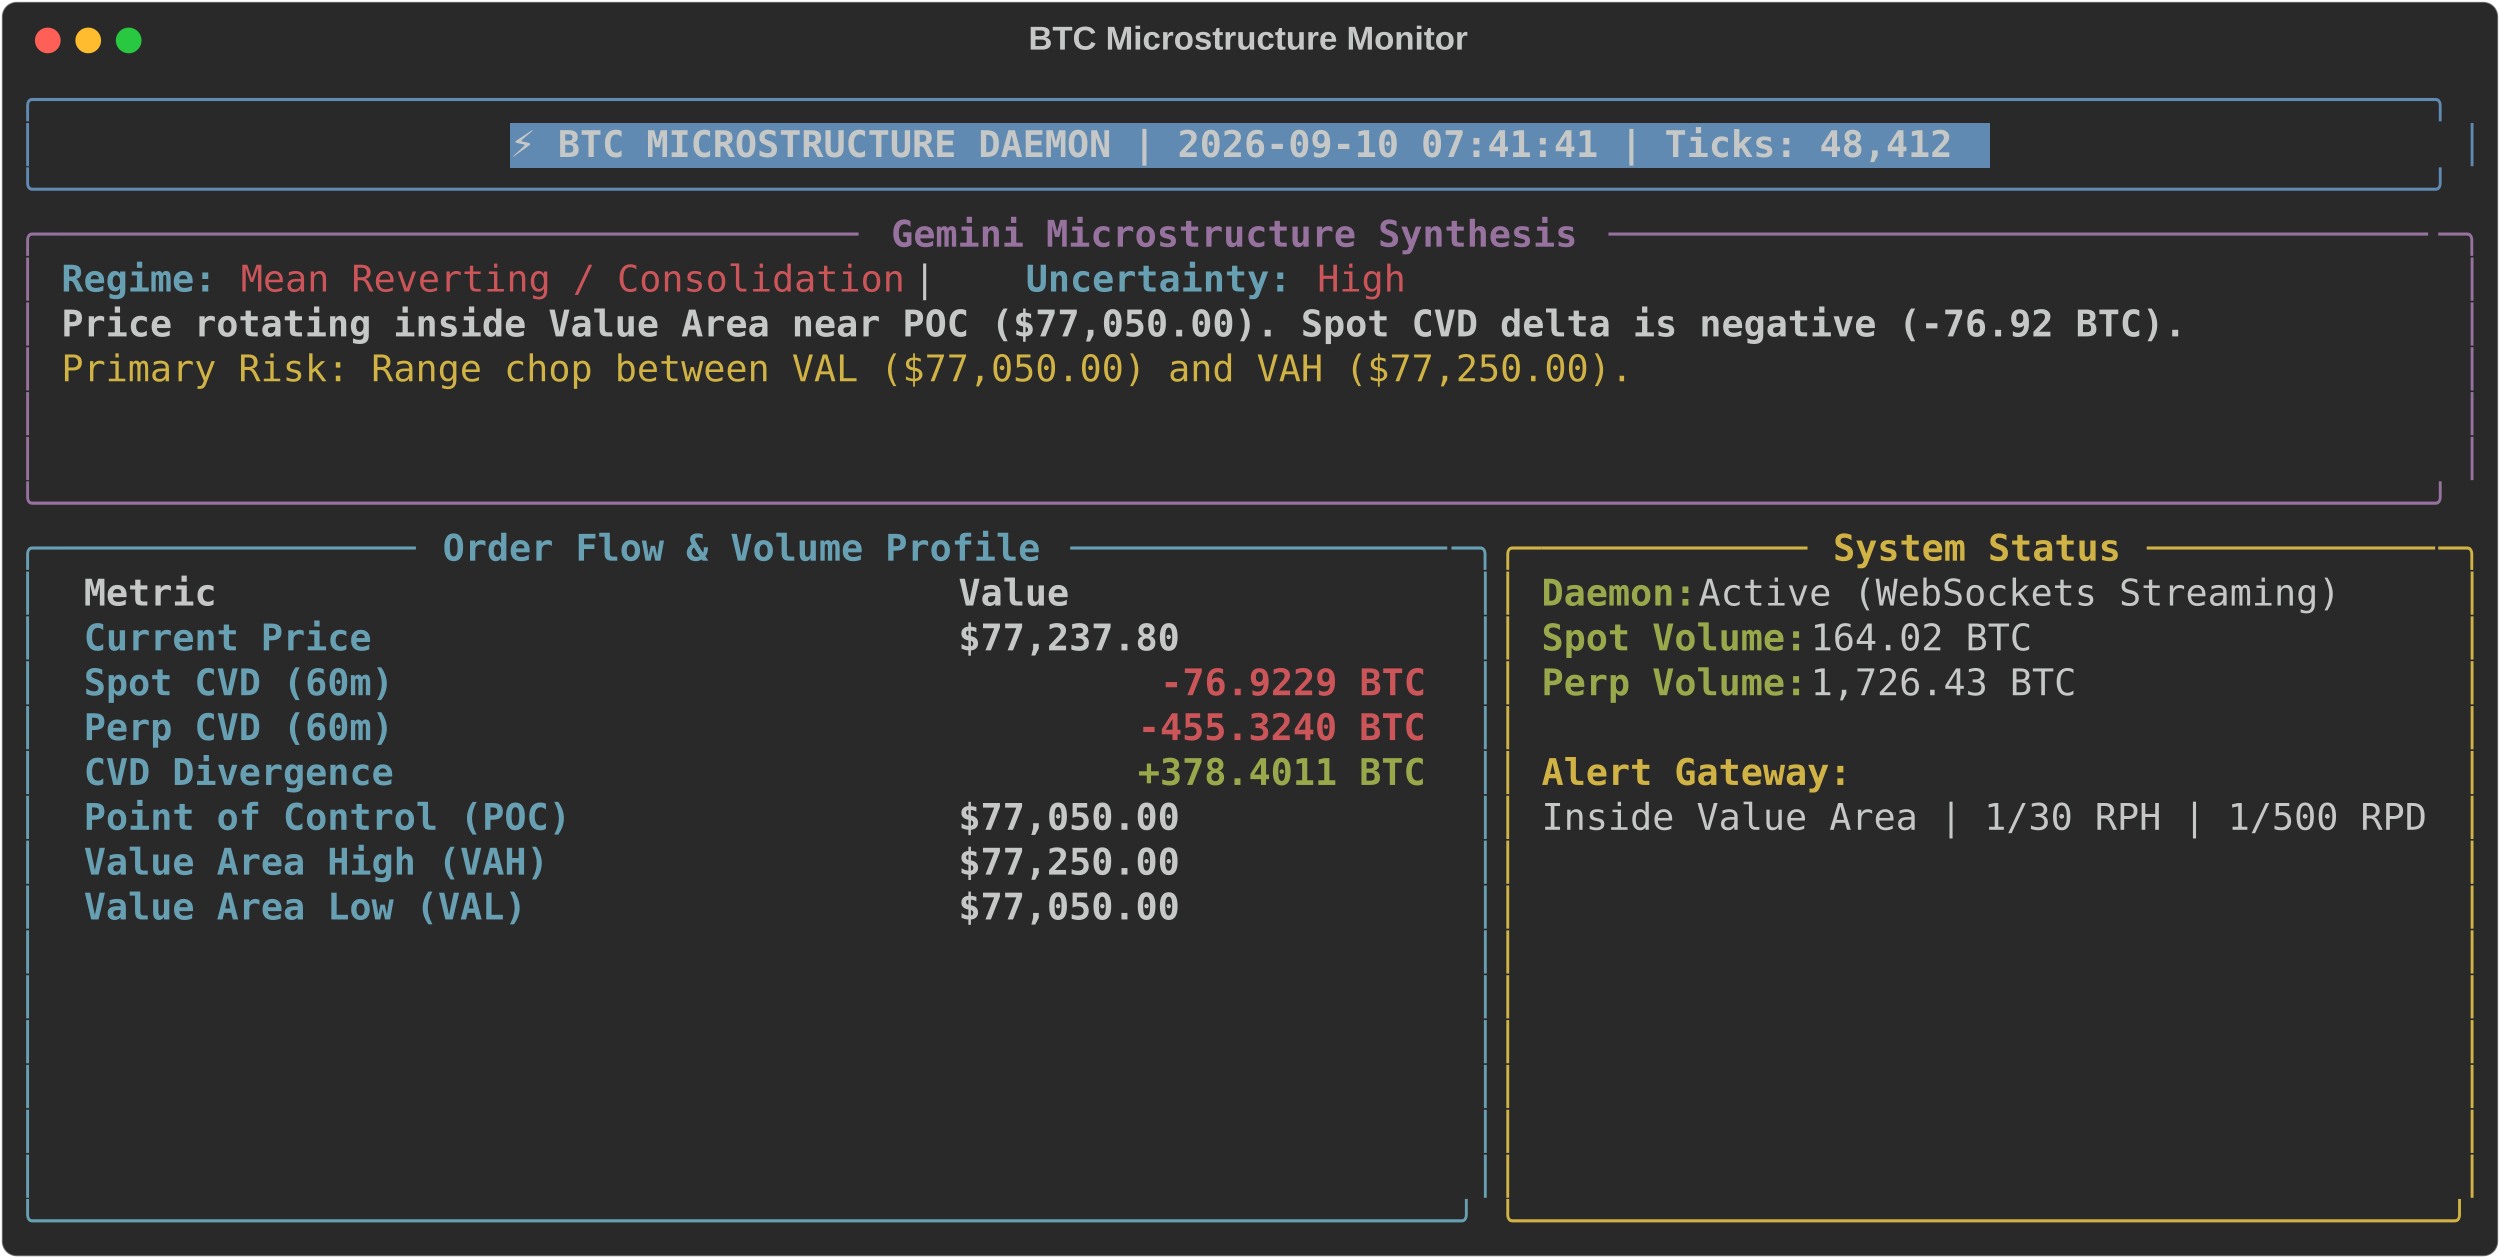
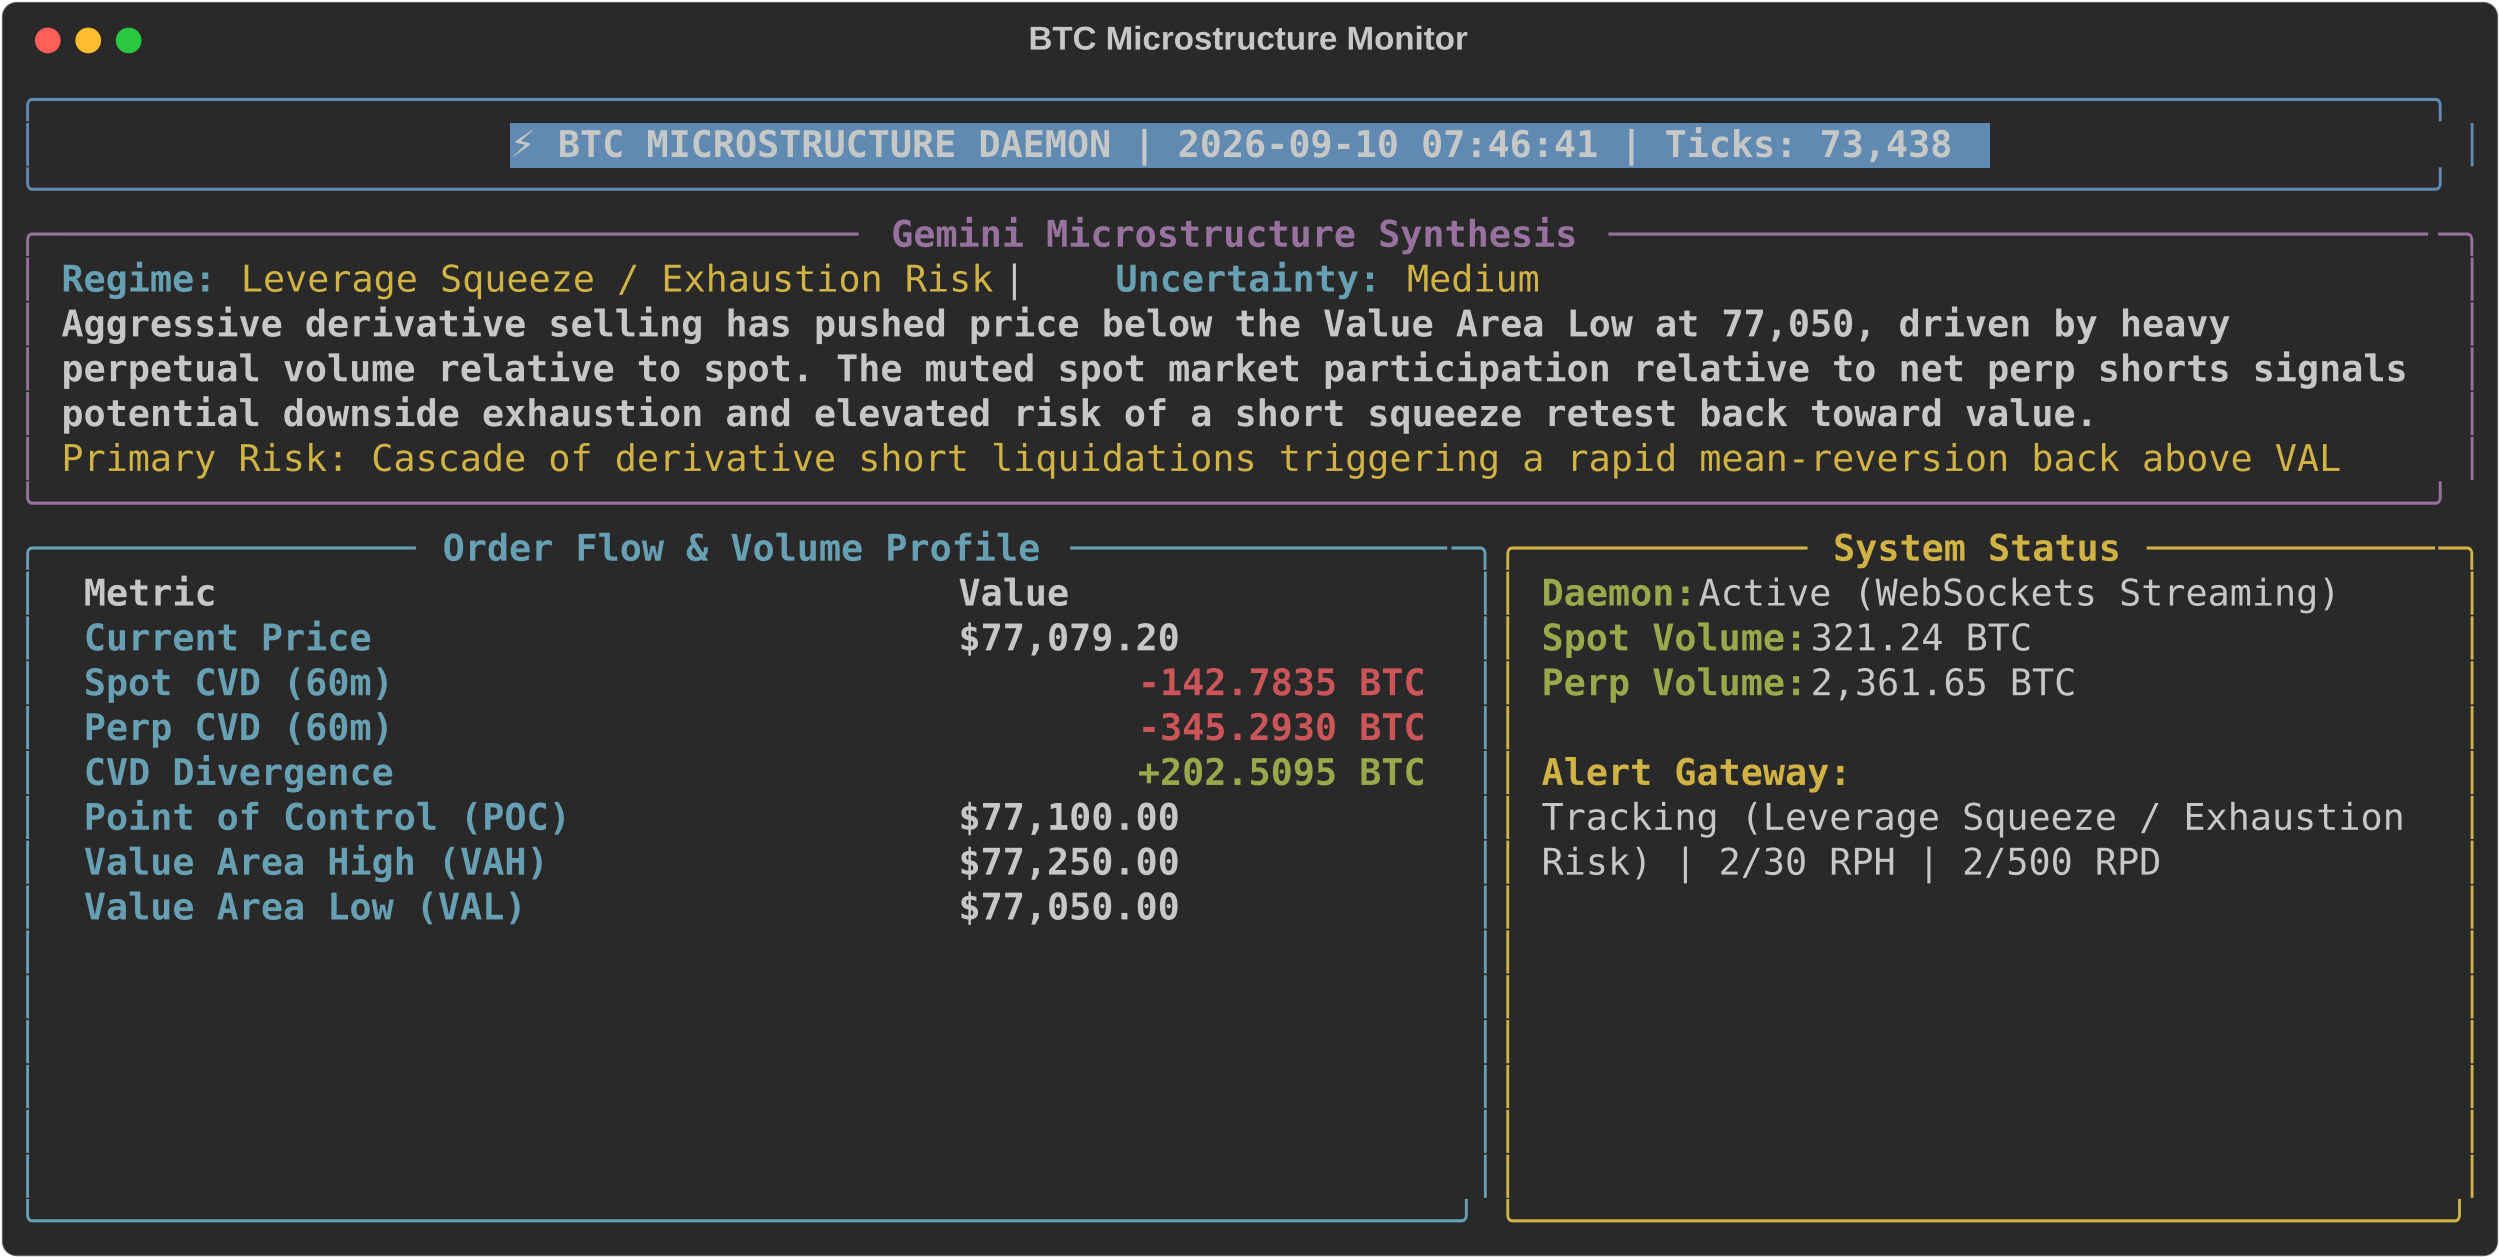
<svg xmlns="http://www.w3.org/2000/svg" class="rich-terminal" viewBox="0 0 1360 684.4">
  <style>

    @font-face {
        font-family: "Fira Code";
        src: local("FiraCode-Regular"),
                url("https://cdnjs.cloudflare.com/ajax/libs/firacode/6.2.0/woff2/FiraCode-Regular.woff2") format("woff2"),
                url("https://cdnjs.cloudflare.com/ajax/libs/firacode/6.2.0/woff/FiraCode-Regular.woff") format("woff");
        font-style: normal;
        font-weight: 400;
    }
    @font-face {
        font-family: "Fira Code";
        src: local("FiraCode-Bold"),
                url("https://cdnjs.cloudflare.com/ajax/libs/firacode/6.2.0/woff2/FiraCode-Bold.woff2") format("woff2"),
                url("https://cdnjs.cloudflare.com/ajax/libs/firacode/6.2.0/woff/FiraCode-Bold.woff") format("woff");
        font-style: bold;
        font-weight: 700;
    }

-     .terminal-4259137211-matrix {
+     .terminal-3986082997-matrix {
        font-family: Fira Code, monospace;
        font-size: 20px;
        line-height: 24.4px;
        font-variant-east-asian: full-width;
    }

-     .terminal-4259137211-title {
+     .terminal-3986082997-title {
        font-size: 18px;
        font-weight: bold;
        font-family: arial;
    }

-     .terminal-4259137211-r1 { fill: #608ab1 }
- .terminal-4259137211-r2 { fill: #c5c8c6 }
- .terminal-4259137211-r3 { fill: #c5c8c6;font-weight: bold }
- .terminal-4259137211-r4 { fill: #98729f }
- .terminal-4259137211-r5 { fill: #98729f;font-weight: bold }
- .terminal-4259137211-r6 { fill: #68a0b3;font-weight: bold }
- .terminal-4259137211-r7 { fill: #cc555a }
- .terminal-4259137211-r8 { fill: #d0b344 }
- .terminal-4259137211-r9 { fill: #68a0b3 }
- .terminal-4259137211-r10 { fill: #d0b344;font-weight: bold }
- .terminal-4259137211-r11 { fill: #98a84b;font-weight: bold }
- .terminal-4259137211-r12 { fill: #cc555a;font-weight: bold }
+     .terminal-3986082997-r1 { fill: #608ab1 }
+ .terminal-3986082997-r2 { fill: #c5c8c6 }
+ .terminal-3986082997-r3 { fill: #c5c8c6;font-weight: bold }
+ .terminal-3986082997-r4 { fill: #98729f }
+ .terminal-3986082997-r5 { fill: #98729f;font-weight: bold }
+ .terminal-3986082997-r6 { fill: #68a0b3;font-weight: bold }
+ .terminal-3986082997-r7 { fill: #d0b344 }
+ .terminal-3986082997-r8 { fill: #68a0b3 }
+ .terminal-3986082997-r9 { fill: #d0b344;font-weight: bold }
+ .terminal-3986082997-r10 { fill: #98a84b;font-weight: bold }
+ .terminal-3986082997-r11 { fill: #cc555a;font-weight: bold }
    </style>
  <defs>
-     <clipPath id="terminal-4259137211-clip-terminal">
+     <clipPath id="terminal-3986082997-clip-terminal">
      <rect x="0" y="0" width="1341.0" height="633.4" />
    </clipPath>
-     <clipPath id="terminal-4259137211-line-0">
+     <clipPath id="terminal-3986082997-line-0">
      <rect x="0" y="1.5" width="1342" height="24.65" />
    </clipPath>
-     <clipPath id="terminal-4259137211-line-1">
+     <clipPath id="terminal-3986082997-line-1">
      <rect x="0" y="25.9" width="1342" height="24.65" />
    </clipPath>
-     <clipPath id="terminal-4259137211-line-2">
+     <clipPath id="terminal-3986082997-line-2">
      <rect x="0" y="50.3" width="1342" height="24.65" />
    </clipPath>
-     <clipPath id="terminal-4259137211-line-3">
+     <clipPath id="terminal-3986082997-line-3">
      <rect x="0" y="74.7" width="1342" height="24.65" />
    </clipPath>
-     <clipPath id="terminal-4259137211-line-4">
+     <clipPath id="terminal-3986082997-line-4">
      <rect x="0" y="99.1" width="1342" height="24.65" />
    </clipPath>
-     <clipPath id="terminal-4259137211-line-5">
+     <clipPath id="terminal-3986082997-line-5">
      <rect x="0" y="123.5" width="1342" height="24.65" />
    </clipPath>
-     <clipPath id="terminal-4259137211-line-6">
+     <clipPath id="terminal-3986082997-line-6">
      <rect x="0" y="147.9" width="1342" height="24.65" />
    </clipPath>
-     <clipPath id="terminal-4259137211-line-7">
+     <clipPath id="terminal-3986082997-line-7">
      <rect x="0" y="172.3" width="1342" height="24.65" />
    </clipPath>
-     <clipPath id="terminal-4259137211-line-8">
+     <clipPath id="terminal-3986082997-line-8">
      <rect x="0" y="196.7" width="1342" height="24.65" />
    </clipPath>
-     <clipPath id="terminal-4259137211-line-9">
+     <clipPath id="terminal-3986082997-line-9">
      <rect x="0" y="221.1" width="1342" height="24.65" />
    </clipPath>
-     <clipPath id="terminal-4259137211-line-10">
+     <clipPath id="terminal-3986082997-line-10">
      <rect x="0" y="245.5" width="1342" height="24.65" />
    </clipPath>
-     <clipPath id="terminal-4259137211-line-11">
+     <clipPath id="terminal-3986082997-line-11">
      <rect x="0" y="269.9" width="1342" height="24.65" />
    </clipPath>
-     <clipPath id="terminal-4259137211-line-12">
+     <clipPath id="terminal-3986082997-line-12">
      <rect x="0" y="294.3" width="1342" height="24.65" />
    </clipPath>
-     <clipPath id="terminal-4259137211-line-13">
+     <clipPath id="terminal-3986082997-line-13">
      <rect x="0" y="318.7" width="1342" height="24.65" />
    </clipPath>
-     <clipPath id="terminal-4259137211-line-14">
+     <clipPath id="terminal-3986082997-line-14">
      <rect x="0" y="343.1" width="1342" height="24.65" />
    </clipPath>
-     <clipPath id="terminal-4259137211-line-15">
+     <clipPath id="terminal-3986082997-line-15">
      <rect x="0" y="367.5" width="1342" height="24.65" />
    </clipPath>
-     <clipPath id="terminal-4259137211-line-16">
+     <clipPath id="terminal-3986082997-line-16">
      <rect x="0" y="391.9" width="1342" height="24.65" />
    </clipPath>
-     <clipPath id="terminal-4259137211-line-17">
+     <clipPath id="terminal-3986082997-line-17">
      <rect x="0" y="416.3" width="1342" height="24.65" />
    </clipPath>
-     <clipPath id="terminal-4259137211-line-18">
+     <clipPath id="terminal-3986082997-line-18">
      <rect x="0" y="440.7" width="1342" height="24.65" />
    </clipPath>
-     <clipPath id="terminal-4259137211-line-19">
+     <clipPath id="terminal-3986082997-line-19">
      <rect x="0" y="465.1" width="1342" height="24.65" />
    </clipPath>
-     <clipPath id="terminal-4259137211-line-20">
+     <clipPath id="terminal-3986082997-line-20">
      <rect x="0" y="489.5" width="1342" height="24.65" />
    </clipPath>
-     <clipPath id="terminal-4259137211-line-21">
+     <clipPath id="terminal-3986082997-line-21">
      <rect x="0" y="513.9" width="1342" height="24.65" />
    </clipPath>
-     <clipPath id="terminal-4259137211-line-22">
+     <clipPath id="terminal-3986082997-line-22">
      <rect x="0" y="538.3" width="1342" height="24.65" />
    </clipPath>
-     <clipPath id="terminal-4259137211-line-23">
+     <clipPath id="terminal-3986082997-line-23">
      <rect x="0" y="562.7" width="1342" height="24.65" />
    </clipPath>
-     <clipPath id="terminal-4259137211-line-24">
+     <clipPath id="terminal-3986082997-line-24">
      <rect x="0" y="587.1" width="1342" height="24.65" />
    </clipPath>
  </defs>
  <rect fill="#292929" stroke="rgba(255,255,255,0.35)" stroke-width="1" x="1" y="1" width="1358" height="682.4" rx="8" />
-   <text class="terminal-4259137211-title" fill="#c5c8c6" text-anchor="middle" x="679" y="27">BTC Microstructure Monitor</text>
+   <text class="terminal-3986082997-title" fill="#c5c8c6" text-anchor="middle" x="679" y="27">BTC Microstructure Monitor</text>
  <g transform="translate(26,22)">
    <circle cx="0" cy="0" r="7" fill="#ff5f57" />
    <circle cx="22" cy="0" r="7" fill="#febc2e" />
    <circle cx="44" cy="0" r="7" fill="#28c840" />
  </g>
-   <g transform="translate(9, 41)" clip-path="url(#terminal-4259137211-clip-terminal)">
+   <g transform="translate(9, 41)" clip-path="url(#terminal-3986082997-clip-terminal)">
    <rect fill="#608ab1" x="268.4" y="25.9" width="805.2" height="24.65" shape-rendering="crispEdges" />
-     <g class="terminal-4259137211-matrix">
-       <text class="terminal-4259137211-r1" x="0" y="20" textLength="1342" clip-path="url(#terminal-4259137211-line-0)">╭────────────────────────────────────────────────────────────────────────────────────────────────────────────╮</text>
-       <text class="terminal-4259137211-r2" x="1342" y="20" textLength="12.2" clip-path="url(#terminal-4259137211-line-0)">
- </text>
-       <text class="terminal-4259137211-r1" x="0" y="44.4" textLength="12.2" clip-path="url(#terminal-4259137211-line-1)">│</text>
-       <text class="terminal-4259137211-r3" x="268.4" y="44.4" textLength="793" clip-path="url(#terminal-4259137211-line-1)">⚡ BTC MICROSTRUCTURE DAEMON | 2026-09-10 07:41:41 | Ticks: 48,412</text>
-       <text class="terminal-4259137211-r1" x="1329.8" y="44.4" textLength="12.2" clip-path="url(#terminal-4259137211-line-1)">│</text>
-       <text class="terminal-4259137211-r2" x="1342" y="44.4" textLength="12.2" clip-path="url(#terminal-4259137211-line-1)">
- </text>
-       <text class="terminal-4259137211-r1" x="0" y="68.8" textLength="1342" clip-path="url(#terminal-4259137211-line-2)">╰────────────────────────────────────────────────────────────────────────────────────────────────────────────╯</text>
-       <text class="terminal-4259137211-r2" x="1342" y="68.8" textLength="12.2" clip-path="url(#terminal-4259137211-line-2)">
- </text>
-       <text class="terminal-4259137211-r4" x="0" y="93.2" textLength="24.4" clip-path="url(#terminal-4259137211-line-3)">╭─</text>
-       <text class="terminal-4259137211-r4" x="24.4" y="93.2" textLength="439.2" clip-path="url(#terminal-4259137211-line-3)">────────────────────────────────────</text>
-       <text class="terminal-4259137211-r5" x="475.8" y="93.2" textLength="378.2" clip-path="url(#terminal-4259137211-line-3)">Gemini Microstructure Synthesis</text>
-       <text class="terminal-4259137211-r4" x="866.2" y="93.2" textLength="451.4" clip-path="url(#terminal-4259137211-line-3)">─────────────────────────────────────</text>
-       <text class="terminal-4259137211-r4" x="1317.6" y="93.2" textLength="24.4" clip-path="url(#terminal-4259137211-line-3)">─╮</text>
-       <text class="terminal-4259137211-r2" x="1342" y="93.2" textLength="12.2" clip-path="url(#terminal-4259137211-line-3)">
- </text>
-       <text class="terminal-4259137211-r4" x="0" y="117.6" textLength="12.2" clip-path="url(#terminal-4259137211-line-4)">│</text>
-       <text class="terminal-4259137211-r6" x="24.4" y="117.6" textLength="85.4" clip-path="url(#terminal-4259137211-line-4)">Regime:</text>
-       <text class="terminal-4259137211-r7" x="122" y="117.6" textLength="366" clip-path="url(#terminal-4259137211-line-4)">Mean Reverting / Consolidation</text>
-       <text class="terminal-4259137211-r2" x="488" y="117.6" textLength="61" clip-path="url(#terminal-4259137211-line-4)">  |  </text>
-       <text class="terminal-4259137211-r6" x="549" y="117.6" textLength="146.4" clip-path="url(#terminal-4259137211-line-4)">Uncertainty:</text>
-       <text class="terminal-4259137211-r7" x="707.6" y="117.6" textLength="48.8" clip-path="url(#terminal-4259137211-line-4)">High</text>
-       <text class="terminal-4259137211-r4" x="1329.8" y="117.6" textLength="12.2" clip-path="url(#terminal-4259137211-line-4)">│</text>
-       <text class="terminal-4259137211-r2" x="1342" y="117.6" textLength="12.2" clip-path="url(#terminal-4259137211-line-4)">
- </text>
-       <text class="terminal-4259137211-r4" x="0" y="142" textLength="12.2" clip-path="url(#terminal-4259137211-line-5)">│</text>
-       <text class="terminal-4259137211-r3" x="24.4" y="142" textLength="1171.2" clip-path="url(#terminal-4259137211-line-5)">Price rotating inside Value Area near POC ($77,050.00). Spot CVD delta is negative (-76.92 BTC).</text>
-       <text class="terminal-4259137211-r4" x="1329.8" y="142" textLength="12.2" clip-path="url(#terminal-4259137211-line-5)">│</text>
-       <text class="terminal-4259137211-r2" x="1342" y="142" textLength="12.2" clip-path="url(#terminal-4259137211-line-5)">
- </text>
-       <text class="terminal-4259137211-r4" x="0" y="166.4" textLength="12.2" clip-path="url(#terminal-4259137211-line-6)">│</text>
-       <text class="terminal-4259137211-r8" x="24.4" y="166.4" textLength="866.2" clip-path="url(#terminal-4259137211-line-6)">Primary Risk: Range chop between VAL ($77,050.00) and VAH ($77,250.00).</text>
-       <text class="terminal-4259137211-r4" x="1329.8" y="166.4" textLength="12.2" clip-path="url(#terminal-4259137211-line-6)">│</text>
-       <text class="terminal-4259137211-r2" x="1342" y="166.4" textLength="12.2" clip-path="url(#terminal-4259137211-line-6)">
- </text>
-       <text class="terminal-4259137211-r4" x="0" y="190.8" textLength="12.2" clip-path="url(#terminal-4259137211-line-7)">│</text>
-       <text class="terminal-4259137211-r4" x="1329.8" y="190.8" textLength="12.2" clip-path="url(#terminal-4259137211-line-7)">│</text>
-       <text class="terminal-4259137211-r2" x="1342" y="190.8" textLength="12.2" clip-path="url(#terminal-4259137211-line-7)">
- </text>
-       <text class="terminal-4259137211-r4" x="0" y="215.2" textLength="12.2" clip-path="url(#terminal-4259137211-line-8)">│</text>
-       <text class="terminal-4259137211-r4" x="1329.8" y="215.2" textLength="12.2" clip-path="url(#terminal-4259137211-line-8)">│</text>
-       <text class="terminal-4259137211-r2" x="1342" y="215.2" textLength="12.2" clip-path="url(#terminal-4259137211-line-8)">
- </text>
-       <text class="terminal-4259137211-r4" x="0" y="239.6" textLength="1342" clip-path="url(#terminal-4259137211-line-9)">╰────────────────────────────────────────────────────────────────────────────────────────────────────────────╯</text>
-       <text class="terminal-4259137211-r2" x="1342" y="239.6" textLength="12.2" clip-path="url(#terminal-4259137211-line-9)">
- </text>
-       <text class="terminal-4259137211-r9" x="0" y="264" textLength="24.4" clip-path="url(#terminal-4259137211-line-10)">╭─</text>
-       <text class="terminal-4259137211-r9" x="24.4" y="264" textLength="195.2" clip-path="url(#terminal-4259137211-line-10)">────────────────</text>
-       <text class="terminal-4259137211-r6" x="231.8" y="264" textLength="329.4" clip-path="url(#terminal-4259137211-line-10)">Order Flow &amp; Volume Profile</text>
-       <text class="terminal-4259137211-r9" x="573.4" y="264" textLength="207.4" clip-path="url(#terminal-4259137211-line-10)">─────────────────</text>
-       <text class="terminal-4259137211-r9" x="780.8" y="264" textLength="24.4" clip-path="url(#terminal-4259137211-line-10)">─╮</text>
-       <text class="terminal-4259137211-r8" x="805.2" y="264" textLength="24.4" clip-path="url(#terminal-4259137211-line-10)">╭─</text>
-       <text class="terminal-4259137211-r8" x="829.6" y="264" textLength="146.4" clip-path="url(#terminal-4259137211-line-10)">────────────</text>
-       <text class="terminal-4259137211-r10" x="988.2" y="264" textLength="158.6" clip-path="url(#terminal-4259137211-line-10)">System Status</text>
-       <text class="terminal-4259137211-r8" x="1159" y="264" textLength="158.6" clip-path="url(#terminal-4259137211-line-10)">─────────────</text>
-       <text class="terminal-4259137211-r8" x="1317.6" y="264" textLength="24.4" clip-path="url(#terminal-4259137211-line-10)">─╮</text>
-       <text class="terminal-4259137211-r2" x="1342" y="264" textLength="12.2" clip-path="url(#terminal-4259137211-line-10)">
- </text>
-       <text class="terminal-4259137211-r9" x="0" y="288.4" textLength="12.2" clip-path="url(#terminal-4259137211-line-11)">│</text>
-       <text class="terminal-4259137211-r3" x="36.6" y="288.4" textLength="451.4" clip-path="url(#terminal-4259137211-line-11)">Metric                               </text>
-       <text class="terminal-4259137211-r3" x="512.4" y="288.4" textLength="256.2" clip-path="url(#terminal-4259137211-line-11)">                Value</text>
-       <text class="terminal-4259137211-r9" x="793" y="288.4" textLength="12.2" clip-path="url(#terminal-4259137211-line-11)">│</text>
-       <text class="terminal-4259137211-r8" x="805.2" y="288.4" textLength="12.2" clip-path="url(#terminal-4259137211-line-11)">│</text>
-       <text class="terminal-4259137211-r11" x="829.6" y="288.4" textLength="85.4" clip-path="url(#terminal-4259137211-line-11)">Daemon:</text>
-       <text class="terminal-4259137211-r2" x="915" y="288.4" textLength="366" clip-path="url(#terminal-4259137211-line-11)"> Active (WebSockets Streaming)</text>
-       <text class="terminal-4259137211-r8" x="1329.8" y="288.4" textLength="12.2" clip-path="url(#terminal-4259137211-line-11)">│</text>
-       <text class="terminal-4259137211-r2" x="1342" y="288.4" textLength="12.2" clip-path="url(#terminal-4259137211-line-11)">
- </text>
-       <text class="terminal-4259137211-r9" x="0" y="312.8" textLength="12.2" clip-path="url(#terminal-4259137211-line-12)">│</text>
-       <text class="terminal-4259137211-r6" x="36.6" y="312.8" textLength="451.4" clip-path="url(#terminal-4259137211-line-12)">Current Price                        </text>
-       <text class="terminal-4259137211-r3" x="512.4" y="312.8" textLength="256.2" clip-path="url(#terminal-4259137211-line-12)">           $77,237.80</text>
-       <text class="terminal-4259137211-r9" x="793" y="312.8" textLength="12.2" clip-path="url(#terminal-4259137211-line-12)">│</text>
-       <text class="terminal-4259137211-r8" x="805.2" y="312.8" textLength="12.2" clip-path="url(#terminal-4259137211-line-12)">│</text>
-       <text class="terminal-4259137211-r11" x="829.6" y="312.8" textLength="146.4" clip-path="url(#terminal-4259137211-line-12)">Spot Volume:</text>
-       <text class="terminal-4259137211-r2" x="976" y="312.8" textLength="134.2" clip-path="url(#terminal-4259137211-line-12)"> 164.02 BTC</text>
-       <text class="terminal-4259137211-r8" x="1329.8" y="312.8" textLength="12.2" clip-path="url(#terminal-4259137211-line-12)">│</text>
-       <text class="terminal-4259137211-r2" x="1342" y="312.8" textLength="12.2" clip-path="url(#terminal-4259137211-line-12)">
- </text>
-       <text class="terminal-4259137211-r9" x="0" y="337.2" textLength="12.2" clip-path="url(#terminal-4259137211-line-13)">│</text>
-       <text class="terminal-4259137211-r6" x="36.6" y="337.2" textLength="451.4" clip-path="url(#terminal-4259137211-line-13)">Spot CVD (60m)                       </text>
-       <text class="terminal-4259137211-r12" x="622.2" y="337.2" textLength="146.4" clip-path="url(#terminal-4259137211-line-13)">-76.9229 BTC</text>
-       <text class="terminal-4259137211-r9" x="793" y="337.2" textLength="12.2" clip-path="url(#terminal-4259137211-line-13)">│</text>
-       <text class="terminal-4259137211-r8" x="805.2" y="337.2" textLength="12.2" clip-path="url(#terminal-4259137211-line-13)">│</text>
-       <text class="terminal-4259137211-r11" x="829.6" y="337.2" textLength="146.4" clip-path="url(#terminal-4259137211-line-13)">Perp Volume:</text>
-       <text class="terminal-4259137211-r2" x="976" y="337.2" textLength="158.6" clip-path="url(#terminal-4259137211-line-13)"> 1,726.43 BTC</text>
-       <text class="terminal-4259137211-r8" x="1329.8" y="337.2" textLength="12.2" clip-path="url(#terminal-4259137211-line-13)">│</text>
-       <text class="terminal-4259137211-r2" x="1342" y="337.2" textLength="12.2" clip-path="url(#terminal-4259137211-line-13)">
- </text>
-       <text class="terminal-4259137211-r9" x="0" y="361.6" textLength="12.2" clip-path="url(#terminal-4259137211-line-14)">│</text>
-       <text class="terminal-4259137211-r6" x="36.6" y="361.6" textLength="451.4" clip-path="url(#terminal-4259137211-line-14)">Perp CVD (60m)                       </text>
-       <text class="terminal-4259137211-r12" x="610" y="361.6" textLength="158.6" clip-path="url(#terminal-4259137211-line-14)">-455.3240 BTC</text>
-       <text class="terminal-4259137211-r9" x="793" y="361.6" textLength="12.2" clip-path="url(#terminal-4259137211-line-14)">│</text>
-       <text class="terminal-4259137211-r8" x="805.2" y="361.6" textLength="12.2" clip-path="url(#terminal-4259137211-line-14)">│</text>
-       <text class="terminal-4259137211-r8" x="1329.8" y="361.6" textLength="12.2" clip-path="url(#terminal-4259137211-line-14)">│</text>
-       <text class="terminal-4259137211-r2" x="1342" y="361.6" textLength="12.2" clip-path="url(#terminal-4259137211-line-14)">
- </text>
-       <text class="terminal-4259137211-r9" x="0" y="386" textLength="12.2" clip-path="url(#terminal-4259137211-line-15)">│</text>
-       <text class="terminal-4259137211-r6" x="36.6" y="386" textLength="451.4" clip-path="url(#terminal-4259137211-line-15)">CVD Divergence                       </text>
-       <text class="terminal-4259137211-r11" x="610" y="386" textLength="158.6" clip-path="url(#terminal-4259137211-line-15)">+378.4011 BTC</text>
-       <text class="terminal-4259137211-r9" x="793" y="386" textLength="12.2" clip-path="url(#terminal-4259137211-line-15)">│</text>
-       <text class="terminal-4259137211-r8" x="805.2" y="386" textLength="12.2" clip-path="url(#terminal-4259137211-line-15)">│</text>
-       <text class="terminal-4259137211-r10" x="829.6" y="386" textLength="170.8" clip-path="url(#terminal-4259137211-line-15)">Alert Gateway:</text>
-       <text class="terminal-4259137211-r8" x="1329.8" y="386" textLength="12.2" clip-path="url(#terminal-4259137211-line-15)">│</text>
-       <text class="terminal-4259137211-r2" x="1342" y="386" textLength="12.2" clip-path="url(#terminal-4259137211-line-15)">
- </text>
-       <text class="terminal-4259137211-r9" x="0" y="410.4" textLength="12.2" clip-path="url(#terminal-4259137211-line-16)">│</text>
-       <text class="terminal-4259137211-r6" x="36.6" y="410.4" textLength="451.4" clip-path="url(#terminal-4259137211-line-16)">Point of Control (POC)               </text>
-       <text class="terminal-4259137211-r3" x="512.4" y="410.4" textLength="256.2" clip-path="url(#terminal-4259137211-line-16)">           $77,050.00</text>
-       <text class="terminal-4259137211-r9" x="793" y="410.4" textLength="12.2" clip-path="url(#terminal-4259137211-line-16)">│</text>
-       <text class="terminal-4259137211-r8" x="805.2" y="410.4" textLength="12.2" clip-path="url(#terminal-4259137211-line-16)">│</text>
-       <text class="terminal-4259137211-r2" x="829.6" y="410.4" textLength="488" clip-path="url(#terminal-4259137211-line-16)">Inside Value Area | 1/30 RPH | 1/500 RPD</text>
-       <text class="terminal-4259137211-r8" x="1329.8" y="410.4" textLength="12.2" clip-path="url(#terminal-4259137211-line-16)">│</text>
-       <text class="terminal-4259137211-r2" x="1342" y="410.4" textLength="12.2" clip-path="url(#terminal-4259137211-line-16)">
- </text>
-       <text class="terminal-4259137211-r9" x="0" y="434.8" textLength="12.2" clip-path="url(#terminal-4259137211-line-17)">│</text>
-       <text class="terminal-4259137211-r6" x="36.6" y="434.8" textLength="451.4" clip-path="url(#terminal-4259137211-line-17)">Value Area High (VAH)                </text>
-       <text class="terminal-4259137211-r3" x="512.4" y="434.8" textLength="256.2" clip-path="url(#terminal-4259137211-line-17)">           $77,250.00</text>
-       <text class="terminal-4259137211-r9" x="793" y="434.8" textLength="12.2" clip-path="url(#terminal-4259137211-line-17)">│</text>
-       <text class="terminal-4259137211-r8" x="805.2" y="434.8" textLength="12.2" clip-path="url(#terminal-4259137211-line-17)">│</text>
-       <text class="terminal-4259137211-r8" x="1329.8" y="434.8" textLength="12.2" clip-path="url(#terminal-4259137211-line-17)">│</text>
-       <text class="terminal-4259137211-r2" x="1342" y="434.8" textLength="12.2" clip-path="url(#terminal-4259137211-line-17)">
- </text>
-       <text class="terminal-4259137211-r9" x="0" y="459.2" textLength="12.2" clip-path="url(#terminal-4259137211-line-18)">│</text>
-       <text class="terminal-4259137211-r6" x="36.6" y="459.2" textLength="451.4" clip-path="url(#terminal-4259137211-line-18)">Value Area Low (VAL)                 </text>
-       <text class="terminal-4259137211-r3" x="512.4" y="459.2" textLength="256.2" clip-path="url(#terminal-4259137211-line-18)">           $77,050.00</text>
-       <text class="terminal-4259137211-r9" x="793" y="459.2" textLength="12.2" clip-path="url(#terminal-4259137211-line-18)">│</text>
-       <text class="terminal-4259137211-r8" x="805.2" y="459.2" textLength="12.2" clip-path="url(#terminal-4259137211-line-18)">│</text>
-       <text class="terminal-4259137211-r8" x="1329.8" y="459.2" textLength="12.2" clip-path="url(#terminal-4259137211-line-18)">│</text>
-       <text class="terminal-4259137211-r2" x="1342" y="459.2" textLength="12.2" clip-path="url(#terminal-4259137211-line-18)">
- </text>
-       <text class="terminal-4259137211-r9" x="0" y="483.6" textLength="12.2" clip-path="url(#terminal-4259137211-line-19)">│</text>
-       <text class="terminal-4259137211-r9" x="793" y="483.6" textLength="12.2" clip-path="url(#terminal-4259137211-line-19)">│</text>
-       <text class="terminal-4259137211-r8" x="805.2" y="483.6" textLength="12.2" clip-path="url(#terminal-4259137211-line-19)">│</text>
-       <text class="terminal-4259137211-r8" x="1329.8" y="483.6" textLength="12.2" clip-path="url(#terminal-4259137211-line-19)">│</text>
-       <text class="terminal-4259137211-r2" x="1342" y="483.6" textLength="12.2" clip-path="url(#terminal-4259137211-line-19)">
- </text>
-       <text class="terminal-4259137211-r9" x="0" y="508" textLength="12.2" clip-path="url(#terminal-4259137211-line-20)">│</text>
-       <text class="terminal-4259137211-r9" x="793" y="508" textLength="12.2" clip-path="url(#terminal-4259137211-line-20)">│</text>
-       <text class="terminal-4259137211-r8" x="805.2" y="508" textLength="12.2" clip-path="url(#terminal-4259137211-line-20)">│</text>
-       <text class="terminal-4259137211-r8" x="1329.8" y="508" textLength="12.2" clip-path="url(#terminal-4259137211-line-20)">│</text>
-       <text class="terminal-4259137211-r2" x="1342" y="508" textLength="12.2" clip-path="url(#terminal-4259137211-line-20)">
- </text>
-       <text class="terminal-4259137211-r9" x="0" y="532.4" textLength="12.2" clip-path="url(#terminal-4259137211-line-21)">│</text>
-       <text class="terminal-4259137211-r9" x="793" y="532.4" textLength="12.2" clip-path="url(#terminal-4259137211-line-21)">│</text>
-       <text class="terminal-4259137211-r8" x="805.2" y="532.4" textLength="12.2" clip-path="url(#terminal-4259137211-line-21)">│</text>
-       <text class="terminal-4259137211-r8" x="1329.8" y="532.4" textLength="12.2" clip-path="url(#terminal-4259137211-line-21)">│</text>
-       <text class="terminal-4259137211-r2" x="1342" y="532.4" textLength="12.2" clip-path="url(#terminal-4259137211-line-21)">
- </text>
-       <text class="terminal-4259137211-r9" x="0" y="556.8" textLength="12.2" clip-path="url(#terminal-4259137211-line-22)">│</text>
-       <text class="terminal-4259137211-r9" x="793" y="556.8" textLength="12.2" clip-path="url(#terminal-4259137211-line-22)">│</text>
-       <text class="terminal-4259137211-r8" x="805.2" y="556.8" textLength="12.2" clip-path="url(#terminal-4259137211-line-22)">│</text>
-       <text class="terminal-4259137211-r8" x="1329.8" y="556.8" textLength="12.2" clip-path="url(#terminal-4259137211-line-22)">│</text>
-       <text class="terminal-4259137211-r2" x="1342" y="556.8" textLength="12.2" clip-path="url(#terminal-4259137211-line-22)">
- </text>
-       <text class="terminal-4259137211-r9" x="0" y="581.2" textLength="12.2" clip-path="url(#terminal-4259137211-line-23)">│</text>
-       <text class="terminal-4259137211-r9" x="793" y="581.2" textLength="12.2" clip-path="url(#terminal-4259137211-line-23)">│</text>
-       <text class="terminal-4259137211-r8" x="805.2" y="581.2" textLength="12.2" clip-path="url(#terminal-4259137211-line-23)">│</text>
-       <text class="terminal-4259137211-r8" x="1329.8" y="581.2" textLength="12.2" clip-path="url(#terminal-4259137211-line-23)">│</text>
-       <text class="terminal-4259137211-r2" x="1342" y="581.2" textLength="12.2" clip-path="url(#terminal-4259137211-line-23)">
- </text>
-       <text class="terminal-4259137211-r9" x="0" y="605.6" textLength="12.2" clip-path="url(#terminal-4259137211-line-24)">│</text>
-       <text class="terminal-4259137211-r9" x="793" y="605.6" textLength="12.2" clip-path="url(#terminal-4259137211-line-24)">│</text>
-       <text class="terminal-4259137211-r8" x="805.2" y="605.6" textLength="12.2" clip-path="url(#terminal-4259137211-line-24)">│</text>
-       <text class="terminal-4259137211-r8" x="1329.8" y="605.6" textLength="12.2" clip-path="url(#terminal-4259137211-line-24)">│</text>
-       <text class="terminal-4259137211-r2" x="1342" y="605.6" textLength="12.2" clip-path="url(#terminal-4259137211-line-24)">
- </text>
-       <text class="terminal-4259137211-r9" x="0" y="630" textLength="805.2" clip-path="url(#terminal-4259137211-line-25)">╰────────────────────────────────────────────────────────────────╯</text>
-       <text class="terminal-4259137211-r8" x="805.2" y="630" textLength="536.8" clip-path="url(#terminal-4259137211-line-25)">╰──────────────────────────────────────────╯</text>
-       <text class="terminal-4259137211-r2" x="1342" y="630" textLength="12.2" clip-path="url(#terminal-4259137211-line-25)">
+     <g class="terminal-3986082997-matrix">
+       <text class="terminal-3986082997-r1" x="0" y="20" textLength="1342" clip-path="url(#terminal-3986082997-line-0)">╭────────────────────────────────────────────────────────────────────────────────────────────────────────────╮</text>
+       <text class="terminal-3986082997-r2" x="1342" y="20" textLength="12.2" clip-path="url(#terminal-3986082997-line-0)">
+ </text>
+       <text class="terminal-3986082997-r1" x="0" y="44.4" textLength="12.2" clip-path="url(#terminal-3986082997-line-1)">│</text>
+       <text class="terminal-3986082997-r3" x="268.4" y="44.4" textLength="793" clip-path="url(#terminal-3986082997-line-1)">⚡ BTC MICROSTRUCTURE DAEMON | 2026-09-10 07:46:41 | Ticks: 73,438</text>
+       <text class="terminal-3986082997-r1" x="1329.8" y="44.4" textLength="12.2" clip-path="url(#terminal-3986082997-line-1)">│</text>
+       <text class="terminal-3986082997-r2" x="1342" y="44.4" textLength="12.2" clip-path="url(#terminal-3986082997-line-1)">
+ </text>
+       <text class="terminal-3986082997-r1" x="0" y="68.8" textLength="1342" clip-path="url(#terminal-3986082997-line-2)">╰────────────────────────────────────────────────────────────────────────────────────────────────────────────╯</text>
+       <text class="terminal-3986082997-r2" x="1342" y="68.8" textLength="12.2" clip-path="url(#terminal-3986082997-line-2)">
+ </text>
+       <text class="terminal-3986082997-r4" x="0" y="93.2" textLength="24.4" clip-path="url(#terminal-3986082997-line-3)">╭─</text>
+       <text class="terminal-3986082997-r4" x="24.4" y="93.2" textLength="439.2" clip-path="url(#terminal-3986082997-line-3)">────────────────────────────────────</text>
+       <text class="terminal-3986082997-r5" x="475.8" y="93.2" textLength="378.2" clip-path="url(#terminal-3986082997-line-3)">Gemini Microstructure Synthesis</text>
+       <text class="terminal-3986082997-r4" x="866.2" y="93.2" textLength="451.4" clip-path="url(#terminal-3986082997-line-3)">─────────────────────────────────────</text>
+       <text class="terminal-3986082997-r4" x="1317.6" y="93.2" textLength="24.4" clip-path="url(#terminal-3986082997-line-3)">─╮</text>
+       <text class="terminal-3986082997-r2" x="1342" y="93.2" textLength="12.2" clip-path="url(#terminal-3986082997-line-3)">
+ </text>
+       <text class="terminal-3986082997-r4" x="0" y="117.6" textLength="12.2" clip-path="url(#terminal-3986082997-line-4)">│</text>
+       <text class="terminal-3986082997-r6" x="24.4" y="117.6" textLength="85.4" clip-path="url(#terminal-3986082997-line-4)">Regime:</text>
+       <text class="terminal-3986082997-r7" x="122" y="117.6" textLength="414.8" clip-path="url(#terminal-3986082997-line-4)">Leverage Squeeze / Exhaustion Risk</text>
+       <text class="terminal-3986082997-r2" x="536.8" y="117.6" textLength="61" clip-path="url(#terminal-3986082997-line-4)">  |  </text>
+       <text class="terminal-3986082997-r6" x="597.8" y="117.6" textLength="146.4" clip-path="url(#terminal-3986082997-line-4)">Uncertainty:</text>
+       <text class="terminal-3986082997-r7" x="756.4" y="117.6" textLength="73.2" clip-path="url(#terminal-3986082997-line-4)">Medium</text>
+       <text class="terminal-3986082997-r4" x="1329.8" y="117.6" textLength="12.2" clip-path="url(#terminal-3986082997-line-4)">│</text>
+       <text class="terminal-3986082997-r2" x="1342" y="117.6" textLength="12.2" clip-path="url(#terminal-3986082997-line-4)">
+ </text>
+       <text class="terminal-3986082997-r4" x="0" y="142" textLength="12.2" clip-path="url(#terminal-3986082997-line-5)">│</text>
+       <text class="terminal-3986082997-r3" x="24.4" y="142" textLength="1207.8" clip-path="url(#terminal-3986082997-line-5)">Aggressive derivative selling has pushed price below the Value Area Low at 77,050, driven by heavy </text>
+       <text class="terminal-3986082997-r4" x="1329.8" y="142" textLength="12.2" clip-path="url(#terminal-3986082997-line-5)">│</text>
+       <text class="terminal-3986082997-r2" x="1342" y="142" textLength="12.2" clip-path="url(#terminal-3986082997-line-5)">
+ </text>
+       <text class="terminal-3986082997-r4" x="0" y="166.4" textLength="12.2" clip-path="url(#terminal-3986082997-line-6)">│</text>
+       <text class="terminal-3986082997-r3" x="24.4" y="166.4" textLength="1293.2" clip-path="url(#terminal-3986082997-line-6)">perpetual volume relative to spot. The muted spot market participation relative to net perp shorts signals</text>
+       <text class="terminal-3986082997-r4" x="1329.8" y="166.4" textLength="12.2" clip-path="url(#terminal-3986082997-line-6)">│</text>
+       <text class="terminal-3986082997-r2" x="1342" y="166.4" textLength="12.2" clip-path="url(#terminal-3986082997-line-6)">
+ </text>
+       <text class="terminal-3986082997-r4" x="0" y="190.8" textLength="12.2" clip-path="url(#terminal-3986082997-line-7)">│</text>
+       <text class="terminal-3986082997-r3" x="24.4" y="190.8" textLength="1122.4" clip-path="url(#terminal-3986082997-line-7)">potential downside exhaustion and elevated risk of a short squeeze retest back toward value.</text>
+       <text class="terminal-3986082997-r4" x="1329.8" y="190.8" textLength="12.2" clip-path="url(#terminal-3986082997-line-7)">│</text>
+       <text class="terminal-3986082997-r2" x="1342" y="190.8" textLength="12.2" clip-path="url(#terminal-3986082997-line-7)">
+ </text>
+       <text class="terminal-3986082997-r4" x="0" y="215.2" textLength="12.2" clip-path="url(#terminal-3986082997-line-8)">│</text>
+       <text class="terminal-3986082997-r7" x="24.4" y="215.2" textLength="1268.8" clip-path="url(#terminal-3986082997-line-8)">Primary Risk: Cascade of derivative short liquidations triggering a rapid mean-reversion back above VAL </text>
+       <text class="terminal-3986082997-r4" x="1329.8" y="215.2" textLength="12.2" clip-path="url(#terminal-3986082997-line-8)">│</text>
+       <text class="terminal-3986082997-r2" x="1342" y="215.2" textLength="12.2" clip-path="url(#terminal-3986082997-line-8)">
+ </text>
+       <text class="terminal-3986082997-r4" x="0" y="239.6" textLength="1342" clip-path="url(#terminal-3986082997-line-9)">╰────────────────────────────────────────────────────────────────────────────────────────────────────────────╯</text>
+       <text class="terminal-3986082997-r2" x="1342" y="239.6" textLength="12.2" clip-path="url(#terminal-3986082997-line-9)">
+ </text>
+       <text class="terminal-3986082997-r8" x="0" y="264" textLength="24.4" clip-path="url(#terminal-3986082997-line-10)">╭─</text>
+       <text class="terminal-3986082997-r8" x="24.4" y="264" textLength="195.2" clip-path="url(#terminal-3986082997-line-10)">────────────────</text>
+       <text class="terminal-3986082997-r6" x="231.8" y="264" textLength="329.4" clip-path="url(#terminal-3986082997-line-10)">Order Flow &amp; Volume Profile</text>
+       <text class="terminal-3986082997-r8" x="573.4" y="264" textLength="207.4" clip-path="url(#terminal-3986082997-line-10)">─────────────────</text>
+       <text class="terminal-3986082997-r8" x="780.8" y="264" textLength="24.4" clip-path="url(#terminal-3986082997-line-10)">─╮</text>
+       <text class="terminal-3986082997-r7" x="805.2" y="264" textLength="24.4" clip-path="url(#terminal-3986082997-line-10)">╭─</text>
+       <text class="terminal-3986082997-r7" x="829.6" y="264" textLength="146.4" clip-path="url(#terminal-3986082997-line-10)">────────────</text>
+       <text class="terminal-3986082997-r9" x="988.2" y="264" textLength="158.6" clip-path="url(#terminal-3986082997-line-10)">System Status</text>
+       <text class="terminal-3986082997-r7" x="1159" y="264" textLength="158.6" clip-path="url(#terminal-3986082997-line-10)">─────────────</text>
+       <text class="terminal-3986082997-r7" x="1317.6" y="264" textLength="24.4" clip-path="url(#terminal-3986082997-line-10)">─╮</text>
+       <text class="terminal-3986082997-r2" x="1342" y="264" textLength="12.2" clip-path="url(#terminal-3986082997-line-10)">
+ </text>
+       <text class="terminal-3986082997-r8" x="0" y="288.4" textLength="12.2" clip-path="url(#terminal-3986082997-line-11)">│</text>
+       <text class="terminal-3986082997-r3" x="36.6" y="288.4" textLength="451.4" clip-path="url(#terminal-3986082997-line-11)">Metric                               </text>
+       <text class="terminal-3986082997-r3" x="512.4" y="288.4" textLength="256.2" clip-path="url(#terminal-3986082997-line-11)">                Value</text>
+       <text class="terminal-3986082997-r8" x="793" y="288.4" textLength="12.2" clip-path="url(#terminal-3986082997-line-11)">│</text>
+       <text class="terminal-3986082997-r7" x="805.2" y="288.4" textLength="12.2" clip-path="url(#terminal-3986082997-line-11)">│</text>
+       <text class="terminal-3986082997-r10" x="829.6" y="288.4" textLength="85.4" clip-path="url(#terminal-3986082997-line-11)">Daemon:</text>
+       <text class="terminal-3986082997-r2" x="915" y="288.4" textLength="366" clip-path="url(#terminal-3986082997-line-11)"> Active (WebSockets Streaming)</text>
+       <text class="terminal-3986082997-r7" x="1329.8" y="288.4" textLength="12.2" clip-path="url(#terminal-3986082997-line-11)">│</text>
+       <text class="terminal-3986082997-r2" x="1342" y="288.4" textLength="12.2" clip-path="url(#terminal-3986082997-line-11)">
+ </text>
+       <text class="terminal-3986082997-r8" x="0" y="312.8" textLength="12.2" clip-path="url(#terminal-3986082997-line-12)">│</text>
+       <text class="terminal-3986082997-r6" x="36.6" y="312.8" textLength="451.4" clip-path="url(#terminal-3986082997-line-12)">Current Price                        </text>
+       <text class="terminal-3986082997-r3" x="512.4" y="312.8" textLength="256.2" clip-path="url(#terminal-3986082997-line-12)">           $77,079.20</text>
+       <text class="terminal-3986082997-r8" x="793" y="312.8" textLength="12.2" clip-path="url(#terminal-3986082997-line-12)">│</text>
+       <text class="terminal-3986082997-r7" x="805.2" y="312.8" textLength="12.2" clip-path="url(#terminal-3986082997-line-12)">│</text>
+       <text class="terminal-3986082997-r10" x="829.6" y="312.8" textLength="146.4" clip-path="url(#terminal-3986082997-line-12)">Spot Volume:</text>
+       <text class="terminal-3986082997-r2" x="976" y="312.8" textLength="134.2" clip-path="url(#terminal-3986082997-line-12)"> 321.24 BTC</text>
+       <text class="terminal-3986082997-r7" x="1329.8" y="312.8" textLength="12.2" clip-path="url(#terminal-3986082997-line-12)">│</text>
+       <text class="terminal-3986082997-r2" x="1342" y="312.8" textLength="12.2" clip-path="url(#terminal-3986082997-line-12)">
+ </text>
+       <text class="terminal-3986082997-r8" x="0" y="337.2" textLength="12.2" clip-path="url(#terminal-3986082997-line-13)">│</text>
+       <text class="terminal-3986082997-r6" x="36.6" y="337.2" textLength="451.4" clip-path="url(#terminal-3986082997-line-13)">Spot CVD (60m)                       </text>
+       <text class="terminal-3986082997-r11" x="610" y="337.2" textLength="158.6" clip-path="url(#terminal-3986082997-line-13)">-142.7835 BTC</text>
+       <text class="terminal-3986082997-r8" x="793" y="337.2" textLength="12.2" clip-path="url(#terminal-3986082997-line-13)">│</text>
+       <text class="terminal-3986082997-r7" x="805.2" y="337.2" textLength="12.2" clip-path="url(#terminal-3986082997-line-13)">│</text>
+       <text class="terminal-3986082997-r10" x="829.6" y="337.2" textLength="146.4" clip-path="url(#terminal-3986082997-line-13)">Perp Volume:</text>
+       <text class="terminal-3986082997-r2" x="976" y="337.2" textLength="158.6" clip-path="url(#terminal-3986082997-line-13)"> 2,361.65 BTC</text>
+       <text class="terminal-3986082997-r7" x="1329.8" y="337.2" textLength="12.2" clip-path="url(#terminal-3986082997-line-13)">│</text>
+       <text class="terminal-3986082997-r2" x="1342" y="337.2" textLength="12.2" clip-path="url(#terminal-3986082997-line-13)">
+ </text>
+       <text class="terminal-3986082997-r8" x="0" y="361.6" textLength="12.2" clip-path="url(#terminal-3986082997-line-14)">│</text>
+       <text class="terminal-3986082997-r6" x="36.6" y="361.6" textLength="451.4" clip-path="url(#terminal-3986082997-line-14)">Perp CVD (60m)                       </text>
+       <text class="terminal-3986082997-r11" x="610" y="361.6" textLength="158.6" clip-path="url(#terminal-3986082997-line-14)">-345.2930 BTC</text>
+       <text class="terminal-3986082997-r8" x="793" y="361.6" textLength="12.2" clip-path="url(#terminal-3986082997-line-14)">│</text>
+       <text class="terminal-3986082997-r7" x="805.2" y="361.6" textLength="12.2" clip-path="url(#terminal-3986082997-line-14)">│</text>
+       <text class="terminal-3986082997-r7" x="1329.8" y="361.6" textLength="12.2" clip-path="url(#terminal-3986082997-line-14)">│</text>
+       <text class="terminal-3986082997-r2" x="1342" y="361.6" textLength="12.2" clip-path="url(#terminal-3986082997-line-14)">
+ </text>
+       <text class="terminal-3986082997-r8" x="0" y="386" textLength="12.2" clip-path="url(#terminal-3986082997-line-15)">│</text>
+       <text class="terminal-3986082997-r6" x="36.6" y="386" textLength="451.4" clip-path="url(#terminal-3986082997-line-15)">CVD Divergence                       </text>
+       <text class="terminal-3986082997-r10" x="610" y="386" textLength="158.6" clip-path="url(#terminal-3986082997-line-15)">+202.5095 BTC</text>
+       <text class="terminal-3986082997-r8" x="793" y="386" textLength="12.2" clip-path="url(#terminal-3986082997-line-15)">│</text>
+       <text class="terminal-3986082997-r7" x="805.2" y="386" textLength="12.2" clip-path="url(#terminal-3986082997-line-15)">│</text>
+       <text class="terminal-3986082997-r9" x="829.6" y="386" textLength="170.8" clip-path="url(#terminal-3986082997-line-15)">Alert Gateway:</text>
+       <text class="terminal-3986082997-r7" x="1329.8" y="386" textLength="12.2" clip-path="url(#terminal-3986082997-line-15)">│</text>
+       <text class="terminal-3986082997-r2" x="1342" y="386" textLength="12.2" clip-path="url(#terminal-3986082997-line-15)">
+ </text>
+       <text class="terminal-3986082997-r8" x="0" y="410.4" textLength="12.2" clip-path="url(#terminal-3986082997-line-16)">│</text>
+       <text class="terminal-3986082997-r6" x="36.6" y="410.4" textLength="451.4" clip-path="url(#terminal-3986082997-line-16)">Point of Control (POC)               </text>
+       <text class="terminal-3986082997-r3" x="512.4" y="410.4" textLength="256.2" clip-path="url(#terminal-3986082997-line-16)">           $77,100.00</text>
+       <text class="terminal-3986082997-r8" x="793" y="410.4" textLength="12.2" clip-path="url(#terminal-3986082997-line-16)">│</text>
+       <text class="terminal-3986082997-r7" x="805.2" y="410.4" textLength="12.2" clip-path="url(#terminal-3986082997-line-16)">│</text>
+       <text class="terminal-3986082997-r2" x="829.6" y="410.4" textLength="488" clip-path="url(#terminal-3986082997-line-16)">Tracking (Leverage Squeeze / Exhaustion </text>
+       <text class="terminal-3986082997-r7" x="1329.8" y="410.4" textLength="12.2" clip-path="url(#terminal-3986082997-line-16)">│</text>
+       <text class="terminal-3986082997-r2" x="1342" y="410.4" textLength="12.2" clip-path="url(#terminal-3986082997-line-16)">
+ </text>
+       <text class="terminal-3986082997-r8" x="0" y="434.8" textLength="12.2" clip-path="url(#terminal-3986082997-line-17)">│</text>
+       <text class="terminal-3986082997-r6" x="36.6" y="434.8" textLength="451.4" clip-path="url(#terminal-3986082997-line-17)">Value Area High (VAH)                </text>
+       <text class="terminal-3986082997-r3" x="512.4" y="434.8" textLength="256.2" clip-path="url(#terminal-3986082997-line-17)">           $77,250.00</text>
+       <text class="terminal-3986082997-r8" x="793" y="434.8" textLength="12.2" clip-path="url(#terminal-3986082997-line-17)">│</text>
+       <text class="terminal-3986082997-r7" x="805.2" y="434.8" textLength="12.2" clip-path="url(#terminal-3986082997-line-17)">│</text>
+       <text class="terminal-3986082997-r2" x="829.6" y="434.8" textLength="341.6" clip-path="url(#terminal-3986082997-line-17)">Risk) | 2/30 RPH | 2/500 RPD</text>
+       <text class="terminal-3986082997-r7" x="1329.8" y="434.8" textLength="12.2" clip-path="url(#terminal-3986082997-line-17)">│</text>
+       <text class="terminal-3986082997-r2" x="1342" y="434.8" textLength="12.2" clip-path="url(#terminal-3986082997-line-17)">
+ </text>
+       <text class="terminal-3986082997-r8" x="0" y="459.2" textLength="12.2" clip-path="url(#terminal-3986082997-line-18)">│</text>
+       <text class="terminal-3986082997-r6" x="36.6" y="459.2" textLength="451.4" clip-path="url(#terminal-3986082997-line-18)">Value Area Low (VAL)                 </text>
+       <text class="terminal-3986082997-r3" x="512.4" y="459.2" textLength="256.2" clip-path="url(#terminal-3986082997-line-18)">           $77,050.00</text>
+       <text class="terminal-3986082997-r8" x="793" y="459.2" textLength="12.2" clip-path="url(#terminal-3986082997-line-18)">│</text>
+       <text class="terminal-3986082997-r7" x="805.2" y="459.2" textLength="12.2" clip-path="url(#terminal-3986082997-line-18)">│</text>
+       <text class="terminal-3986082997-r7" x="1329.8" y="459.2" textLength="12.2" clip-path="url(#terminal-3986082997-line-18)">│</text>
+       <text class="terminal-3986082997-r2" x="1342" y="459.2" textLength="12.2" clip-path="url(#terminal-3986082997-line-18)">
+ </text>
+       <text class="terminal-3986082997-r8" x="0" y="483.6" textLength="12.2" clip-path="url(#terminal-3986082997-line-19)">│</text>
+       <text class="terminal-3986082997-r8" x="793" y="483.6" textLength="12.2" clip-path="url(#terminal-3986082997-line-19)">│</text>
+       <text class="terminal-3986082997-r7" x="805.2" y="483.6" textLength="12.2" clip-path="url(#terminal-3986082997-line-19)">│</text>
+       <text class="terminal-3986082997-r7" x="1329.8" y="483.6" textLength="12.2" clip-path="url(#terminal-3986082997-line-19)">│</text>
+       <text class="terminal-3986082997-r2" x="1342" y="483.6" textLength="12.2" clip-path="url(#terminal-3986082997-line-19)">
+ </text>
+       <text class="terminal-3986082997-r8" x="0" y="508" textLength="12.2" clip-path="url(#terminal-3986082997-line-20)">│</text>
+       <text class="terminal-3986082997-r8" x="793" y="508" textLength="12.2" clip-path="url(#terminal-3986082997-line-20)">│</text>
+       <text class="terminal-3986082997-r7" x="805.2" y="508" textLength="12.2" clip-path="url(#terminal-3986082997-line-20)">│</text>
+       <text class="terminal-3986082997-r7" x="1329.8" y="508" textLength="12.2" clip-path="url(#terminal-3986082997-line-20)">│</text>
+       <text class="terminal-3986082997-r2" x="1342" y="508" textLength="12.2" clip-path="url(#terminal-3986082997-line-20)">
+ </text>
+       <text class="terminal-3986082997-r8" x="0" y="532.4" textLength="12.2" clip-path="url(#terminal-3986082997-line-21)">│</text>
+       <text class="terminal-3986082997-r8" x="793" y="532.4" textLength="12.2" clip-path="url(#terminal-3986082997-line-21)">│</text>
+       <text class="terminal-3986082997-r7" x="805.2" y="532.4" textLength="12.2" clip-path="url(#terminal-3986082997-line-21)">│</text>
+       <text class="terminal-3986082997-r7" x="1329.8" y="532.4" textLength="12.2" clip-path="url(#terminal-3986082997-line-21)">│</text>
+       <text class="terminal-3986082997-r2" x="1342" y="532.4" textLength="12.2" clip-path="url(#terminal-3986082997-line-21)">
+ </text>
+       <text class="terminal-3986082997-r8" x="0" y="556.8" textLength="12.2" clip-path="url(#terminal-3986082997-line-22)">│</text>
+       <text class="terminal-3986082997-r8" x="793" y="556.8" textLength="12.2" clip-path="url(#terminal-3986082997-line-22)">│</text>
+       <text class="terminal-3986082997-r7" x="805.2" y="556.8" textLength="12.2" clip-path="url(#terminal-3986082997-line-22)">│</text>
+       <text class="terminal-3986082997-r7" x="1329.8" y="556.8" textLength="12.2" clip-path="url(#terminal-3986082997-line-22)">│</text>
+       <text class="terminal-3986082997-r2" x="1342" y="556.8" textLength="12.2" clip-path="url(#terminal-3986082997-line-22)">
+ </text>
+       <text class="terminal-3986082997-r8" x="0" y="581.2" textLength="12.2" clip-path="url(#terminal-3986082997-line-23)">│</text>
+       <text class="terminal-3986082997-r8" x="793" y="581.2" textLength="12.2" clip-path="url(#terminal-3986082997-line-23)">│</text>
+       <text class="terminal-3986082997-r7" x="805.2" y="581.2" textLength="12.2" clip-path="url(#terminal-3986082997-line-23)">│</text>
+       <text class="terminal-3986082997-r7" x="1329.8" y="581.2" textLength="12.2" clip-path="url(#terminal-3986082997-line-23)">│</text>
+       <text class="terminal-3986082997-r2" x="1342" y="581.2" textLength="12.2" clip-path="url(#terminal-3986082997-line-23)">
+ </text>
+       <text class="terminal-3986082997-r8" x="0" y="605.6" textLength="12.2" clip-path="url(#terminal-3986082997-line-24)">│</text>
+       <text class="terminal-3986082997-r8" x="793" y="605.6" textLength="12.2" clip-path="url(#terminal-3986082997-line-24)">│</text>
+       <text class="terminal-3986082997-r7" x="805.2" y="605.6" textLength="12.2" clip-path="url(#terminal-3986082997-line-24)">│</text>
+       <text class="terminal-3986082997-r7" x="1329.8" y="605.6" textLength="12.2" clip-path="url(#terminal-3986082997-line-24)">│</text>
+       <text class="terminal-3986082997-r2" x="1342" y="605.6" textLength="12.2" clip-path="url(#terminal-3986082997-line-24)">
+ </text>
+       <text class="terminal-3986082997-r8" x="0" y="630" textLength="805.2" clip-path="url(#terminal-3986082997-line-25)">╰────────────────────────────────────────────────────────────────╯</text>
+       <text class="terminal-3986082997-r7" x="805.2" y="630" textLength="536.8" clip-path="url(#terminal-3986082997-line-25)">╰──────────────────────────────────────────╯</text>
+       <text class="terminal-3986082997-r2" x="1342" y="630" textLength="12.2" clip-path="url(#terminal-3986082997-line-25)">
</text>
    </g>
  </g>
</svg>
